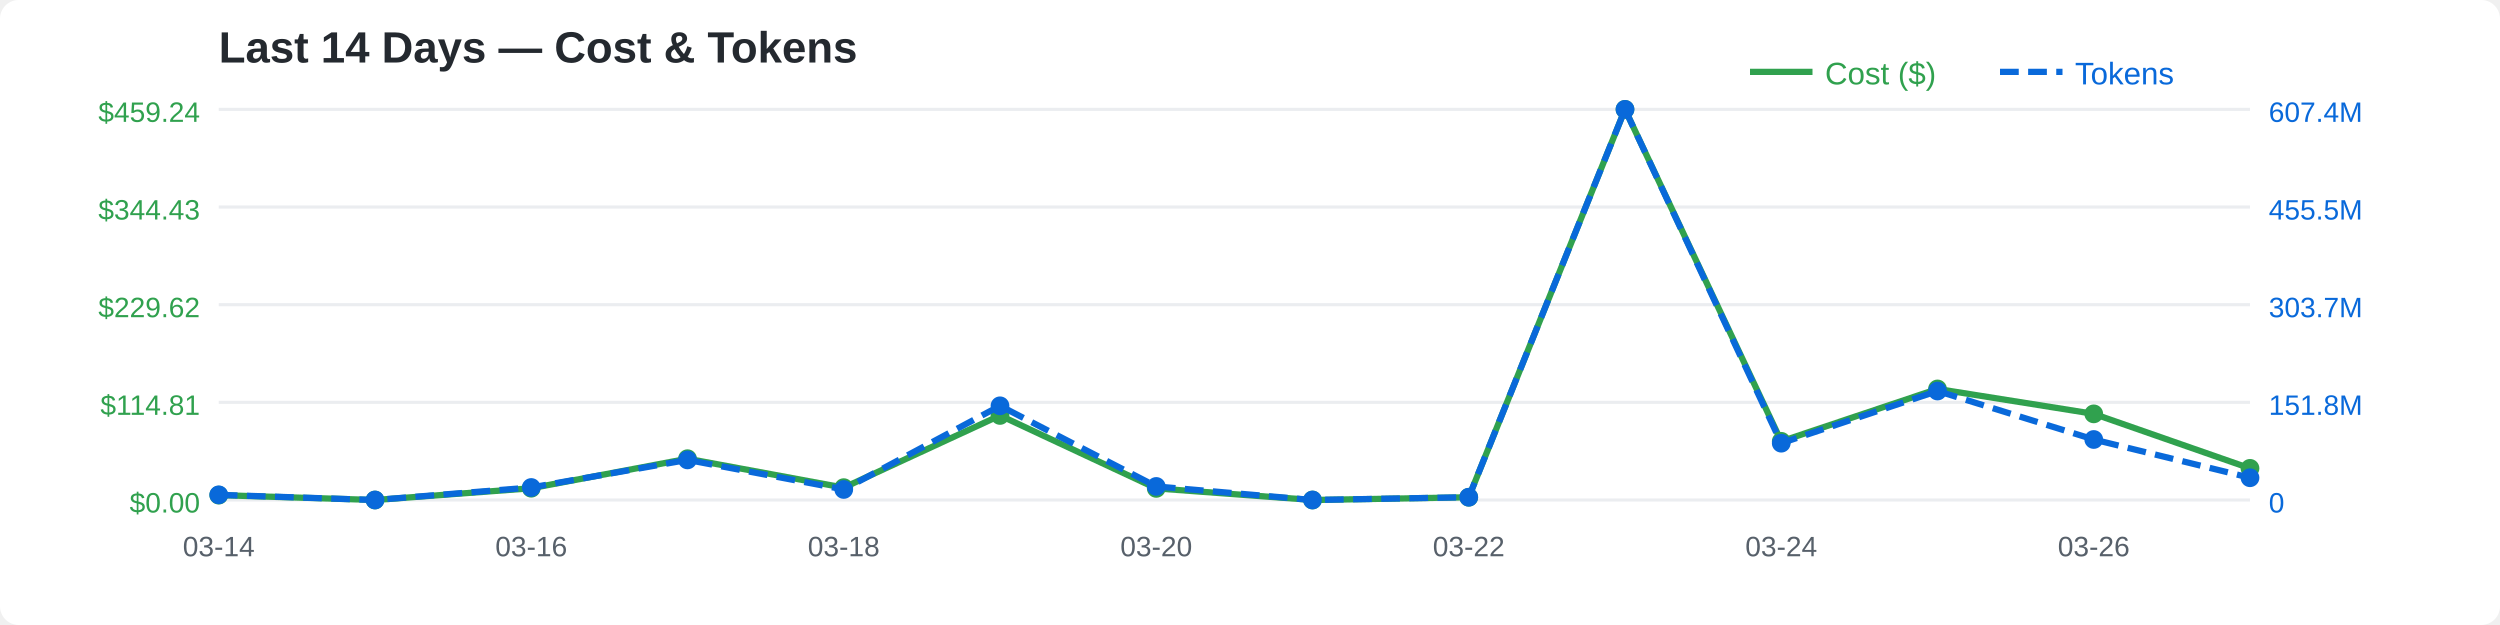
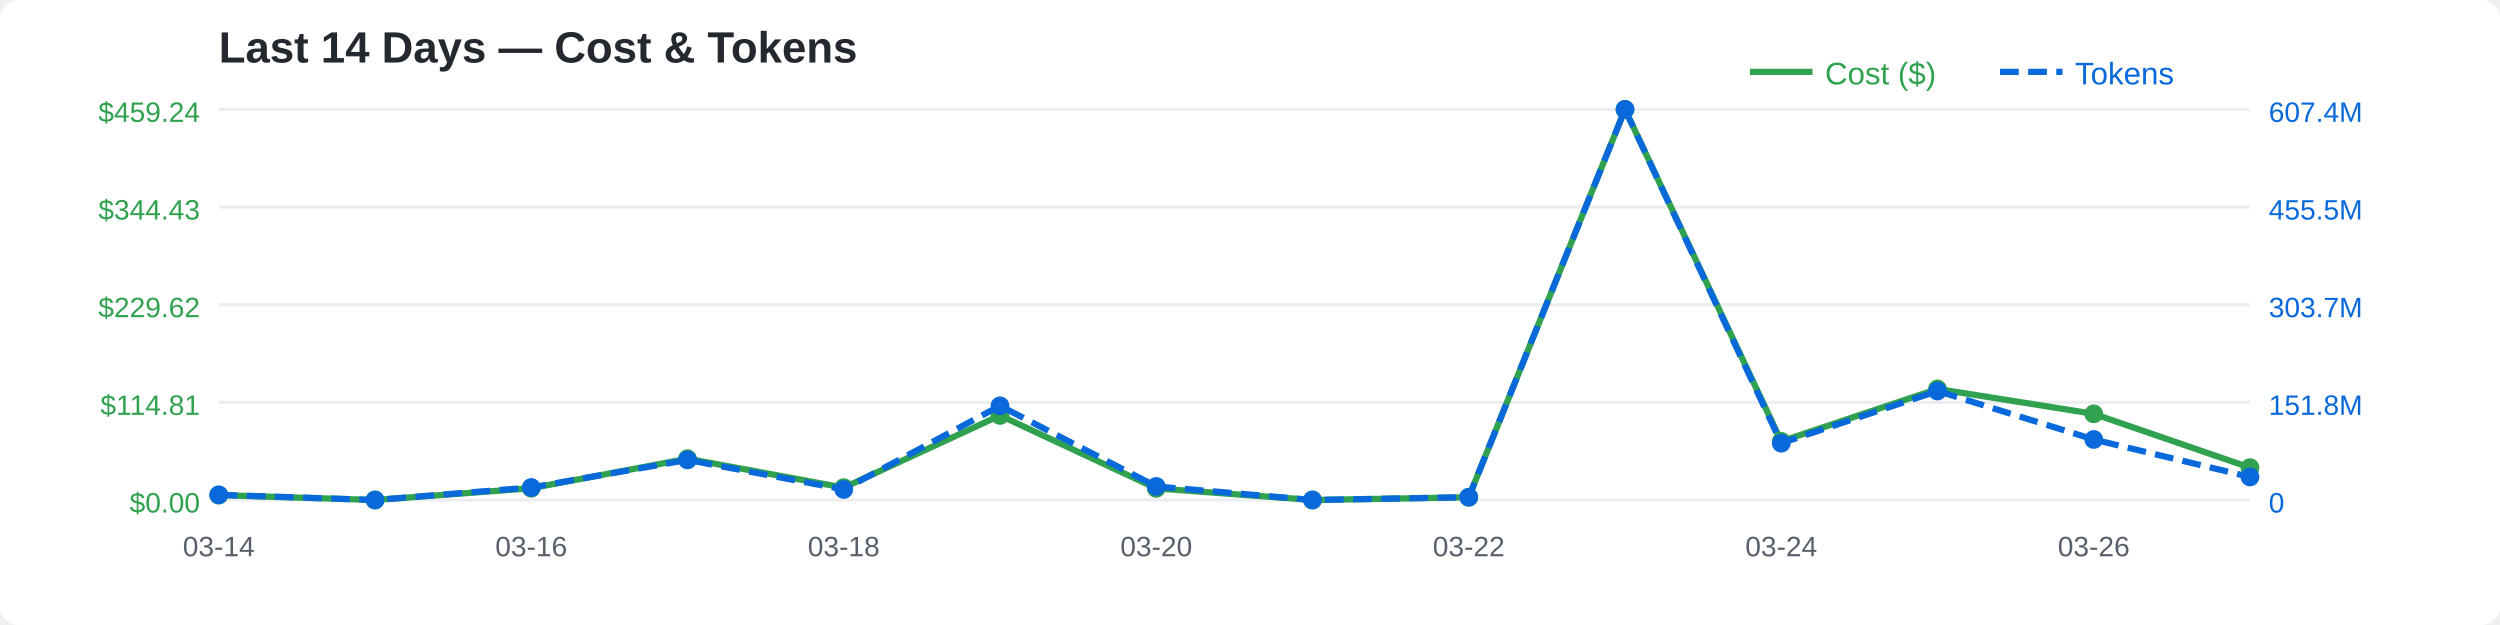
<svg xmlns="http://www.w3.org/2000/svg" width="800" height="200" viewBox="0 0 800 200">
  <rect width="800" height="200" fill="#ffffff" rx="6" />
  <text x="70" y="20" font-family="Arial, sans-serif" font-size="14" fill="#24292f" font-weight="bold">Last 14 Days — Cost &amp; Tokens</text>
  <line x1="70" y1="35.0" x2="720" y2="35.0" stroke="#ebedf0" stroke-width="1" />
  <line x1="70" y1="66.25" x2="720" y2="66.25" stroke="#ebedf0" stroke-width="1" />
  <line x1="70" y1="97.5" x2="720" y2="97.5" stroke="#ebedf0" stroke-width="1" />
  <line x1="70" y1="128.75" x2="720" y2="128.75" stroke="#ebedf0" stroke-width="1" />
  <line x1="70" y1="160.0" x2="720" y2="160.0" stroke="#ebedf0" stroke-width="1" />
  <text x="70.0" y="178" font-family="Arial, sans-serif" font-size="9" fill="#57606a" text-anchor="middle">03-14</text>
  <text x="170.0" y="178" font-family="Arial, sans-serif" font-size="9" fill="#57606a" text-anchor="middle">03-16</text>
  <text x="270.0" y="178" font-family="Arial, sans-serif" font-size="9" fill="#57606a" text-anchor="middle">03-18</text>
  <text x="370.0" y="178" font-family="Arial, sans-serif" font-size="9" fill="#57606a" text-anchor="middle">03-20</text>
  <text x="470.0" y="178" font-family="Arial, sans-serif" font-size="9" fill="#57606a" text-anchor="middle">03-22</text>
  <text x="570.0" y="178" font-family="Arial, sans-serif" font-size="9" fill="#57606a" text-anchor="middle">03-24</text>
  <text x="670.0" y="178" font-family="Arial, sans-serif" font-size="9" fill="#57606a" text-anchor="middle">03-26</text>
  <text x="64" y="39.0" font-family="Arial, sans-serif" font-size="9" fill="#30a14e" text-anchor="end">$459.24</text>
  <text x="64" y="70.25" font-family="Arial, sans-serif" font-size="9" fill="#30a14e" text-anchor="end">$344.43</text>
  <text x="64" y="101.5" font-family="Arial, sans-serif" font-size="9" fill="#30a14e" text-anchor="end">$229.62</text>
  <text x="64" y="132.75" font-family="Arial, sans-serif" font-size="9" fill="#30a14e" text-anchor="end">$114.81</text>
  <text x="64" y="164.0" font-family="Arial, sans-serif" font-size="9" fill="#30a14e" text-anchor="end">$0.00</text>
  <text x="726" y="39.0" font-family="Arial, sans-serif" font-size="9" fill="#0969da">607.4M</text>
  <text x="726" y="70.25" font-family="Arial, sans-serif" font-size="9" fill="#0969da">455.5M</text>
  <text x="726" y="101.5" font-family="Arial, sans-serif" font-size="9" fill="#0969da">303.7M</text>
  <text x="726" y="132.75" font-family="Arial, sans-serif" font-size="9" fill="#0969da">151.8M</text>
  <text x="726" y="164.0" font-family="Arial, sans-serif" font-size="9" fill="#0969da">0</text>
-   <polyline points="70.0,158.443 120.0,160.0 170.0,156.235 220.0,146.785 270.0,156.047 320.0,132.945 370.0,156.288 420.0,160.0 470.0,159.123 520.0,35.0 570.0,141.223 620.0,124.464 670.0,132.436 720.0,149.873" fill="none" stroke="#30a14e" stroke-width="2" />
+   <polyline points="70.0,158.443 120.0,160.0 170.0,156.235 220.0,146.785 270.0,156.047 320.0,132.945 370.0,156.288 420.0,160.0 470.0,159.123 520.0,35.0 570.0,141.223 620.0,124.464 670.0,132.436 720.0,149.654" fill="none" stroke="#30a14e" stroke-width="2" />
  <circle cx="70.0" cy="158.443" r="3" fill="#30a14e">
    </circle>
  <circle cx="120.0" cy="160.0" r="3" fill="#30a14e">
    </circle>
  <circle cx="170.0" cy="156.235" r="3" fill="#30a14e">
    </circle>
  <circle cx="220.0" cy="146.785" r="3" fill="#30a14e">
    </circle>
  <circle cx="270.0" cy="156.047" r="3" fill="#30a14e">
    </circle>
  <circle cx="320.0" cy="132.945" r="3" fill="#30a14e">
    </circle>
  <circle cx="370.0" cy="156.288" r="3" fill="#30a14e">
    </circle>
  <circle cx="420.0" cy="160.0" r="3" fill="#30a14e">
    </circle>
  <circle cx="470.0" cy="159.123" r="3" fill="#30a14e">
    </circle>
  <circle cx="520.0" cy="35.0" r="3" fill="#30a14e">
    </circle>
  <circle cx="570.0" cy="141.223" r="3" fill="#30a14e">
    </circle>
  <circle cx="620.0" cy="124.464" r="3" fill="#30a14e">
    </circle>
  <circle cx="670.0" cy="132.436" r="3" fill="#30a14e">
    </circle>
-   <circle cx="720.0" cy="149.873" r="3" fill="#30a14e">
+   <circle cx="720.0" cy="149.654" r="3" fill="#30a14e">
    </circle>
-   <polyline points="70.0,158.348 120.0,160.0 170.0,155.999 220.0,147.169 270.0,156.63 320.0,129.859 370.0,155.662 420.0,160.0 470.0,159.105 520.0,35.0 570.0,141.82 620.0,125.128 670.0,140.638 720.0,152.879" fill="none" stroke="#0969da" stroke-width="2" stroke-dasharray="6,3" />
+   <polyline points="70.0,158.348 120.0,160.0 170.0,155.999 220.0,147.169 270.0,156.63 320.0,129.859 370.0,155.662 420.0,160.0 470.0,159.105 520.0,35.0 570.0,141.82 620.0,125.128 670.0,140.638 720.0,152.627" fill="none" stroke="#0969da" stroke-width="2" stroke-dasharray="6,3" />
  <circle cx="70.0" cy="158.348" r="3" fill="#0969da">
    </circle>
  <circle cx="120.0" cy="160.0" r="3" fill="#0969da">
    </circle>
  <circle cx="170.0" cy="155.999" r="3" fill="#0969da">
    </circle>
  <circle cx="220.0" cy="147.169" r="3" fill="#0969da">
    </circle>
  <circle cx="270.0" cy="156.63" r="3" fill="#0969da">
    </circle>
  <circle cx="320.0" cy="129.859" r="3" fill="#0969da">
    </circle>
  <circle cx="370.0" cy="155.662" r="3" fill="#0969da">
    </circle>
  <circle cx="420.0" cy="160.0" r="3" fill="#0969da">
    </circle>
  <circle cx="470.0" cy="159.105" r="3" fill="#0969da">
    </circle>
  <circle cx="520.0" cy="35.0" r="3" fill="#0969da">
    </circle>
  <circle cx="570.0" cy="141.82" r="3" fill="#0969da">
    </circle>
  <circle cx="620.0" cy="125.128" r="3" fill="#0969da">
    </circle>
  <circle cx="670.0" cy="140.638" r="3" fill="#0969da">
    </circle>
-   <circle cx="720.0" cy="152.879" r="3" fill="#0969da">
+   <circle cx="720.0" cy="152.627" r="3" fill="#0969da">
    </circle>
  <line x1="560" y1="23" x2="580" y2="23" stroke="#30a14e" stroke-width="2" />
  <text x="584" y="27" font-family="Arial, sans-serif" font-size="10" fill="#30a14e">Cost ($)</text>
  <line x1="640" y1="23" x2="660" y2="23" stroke="#0969da" stroke-width="2" stroke-dasharray="6,3" />
  <text x="664" y="27" font-family="Arial, sans-serif" font-size="10" fill="#0969da">Tokens</text>
</svg>
